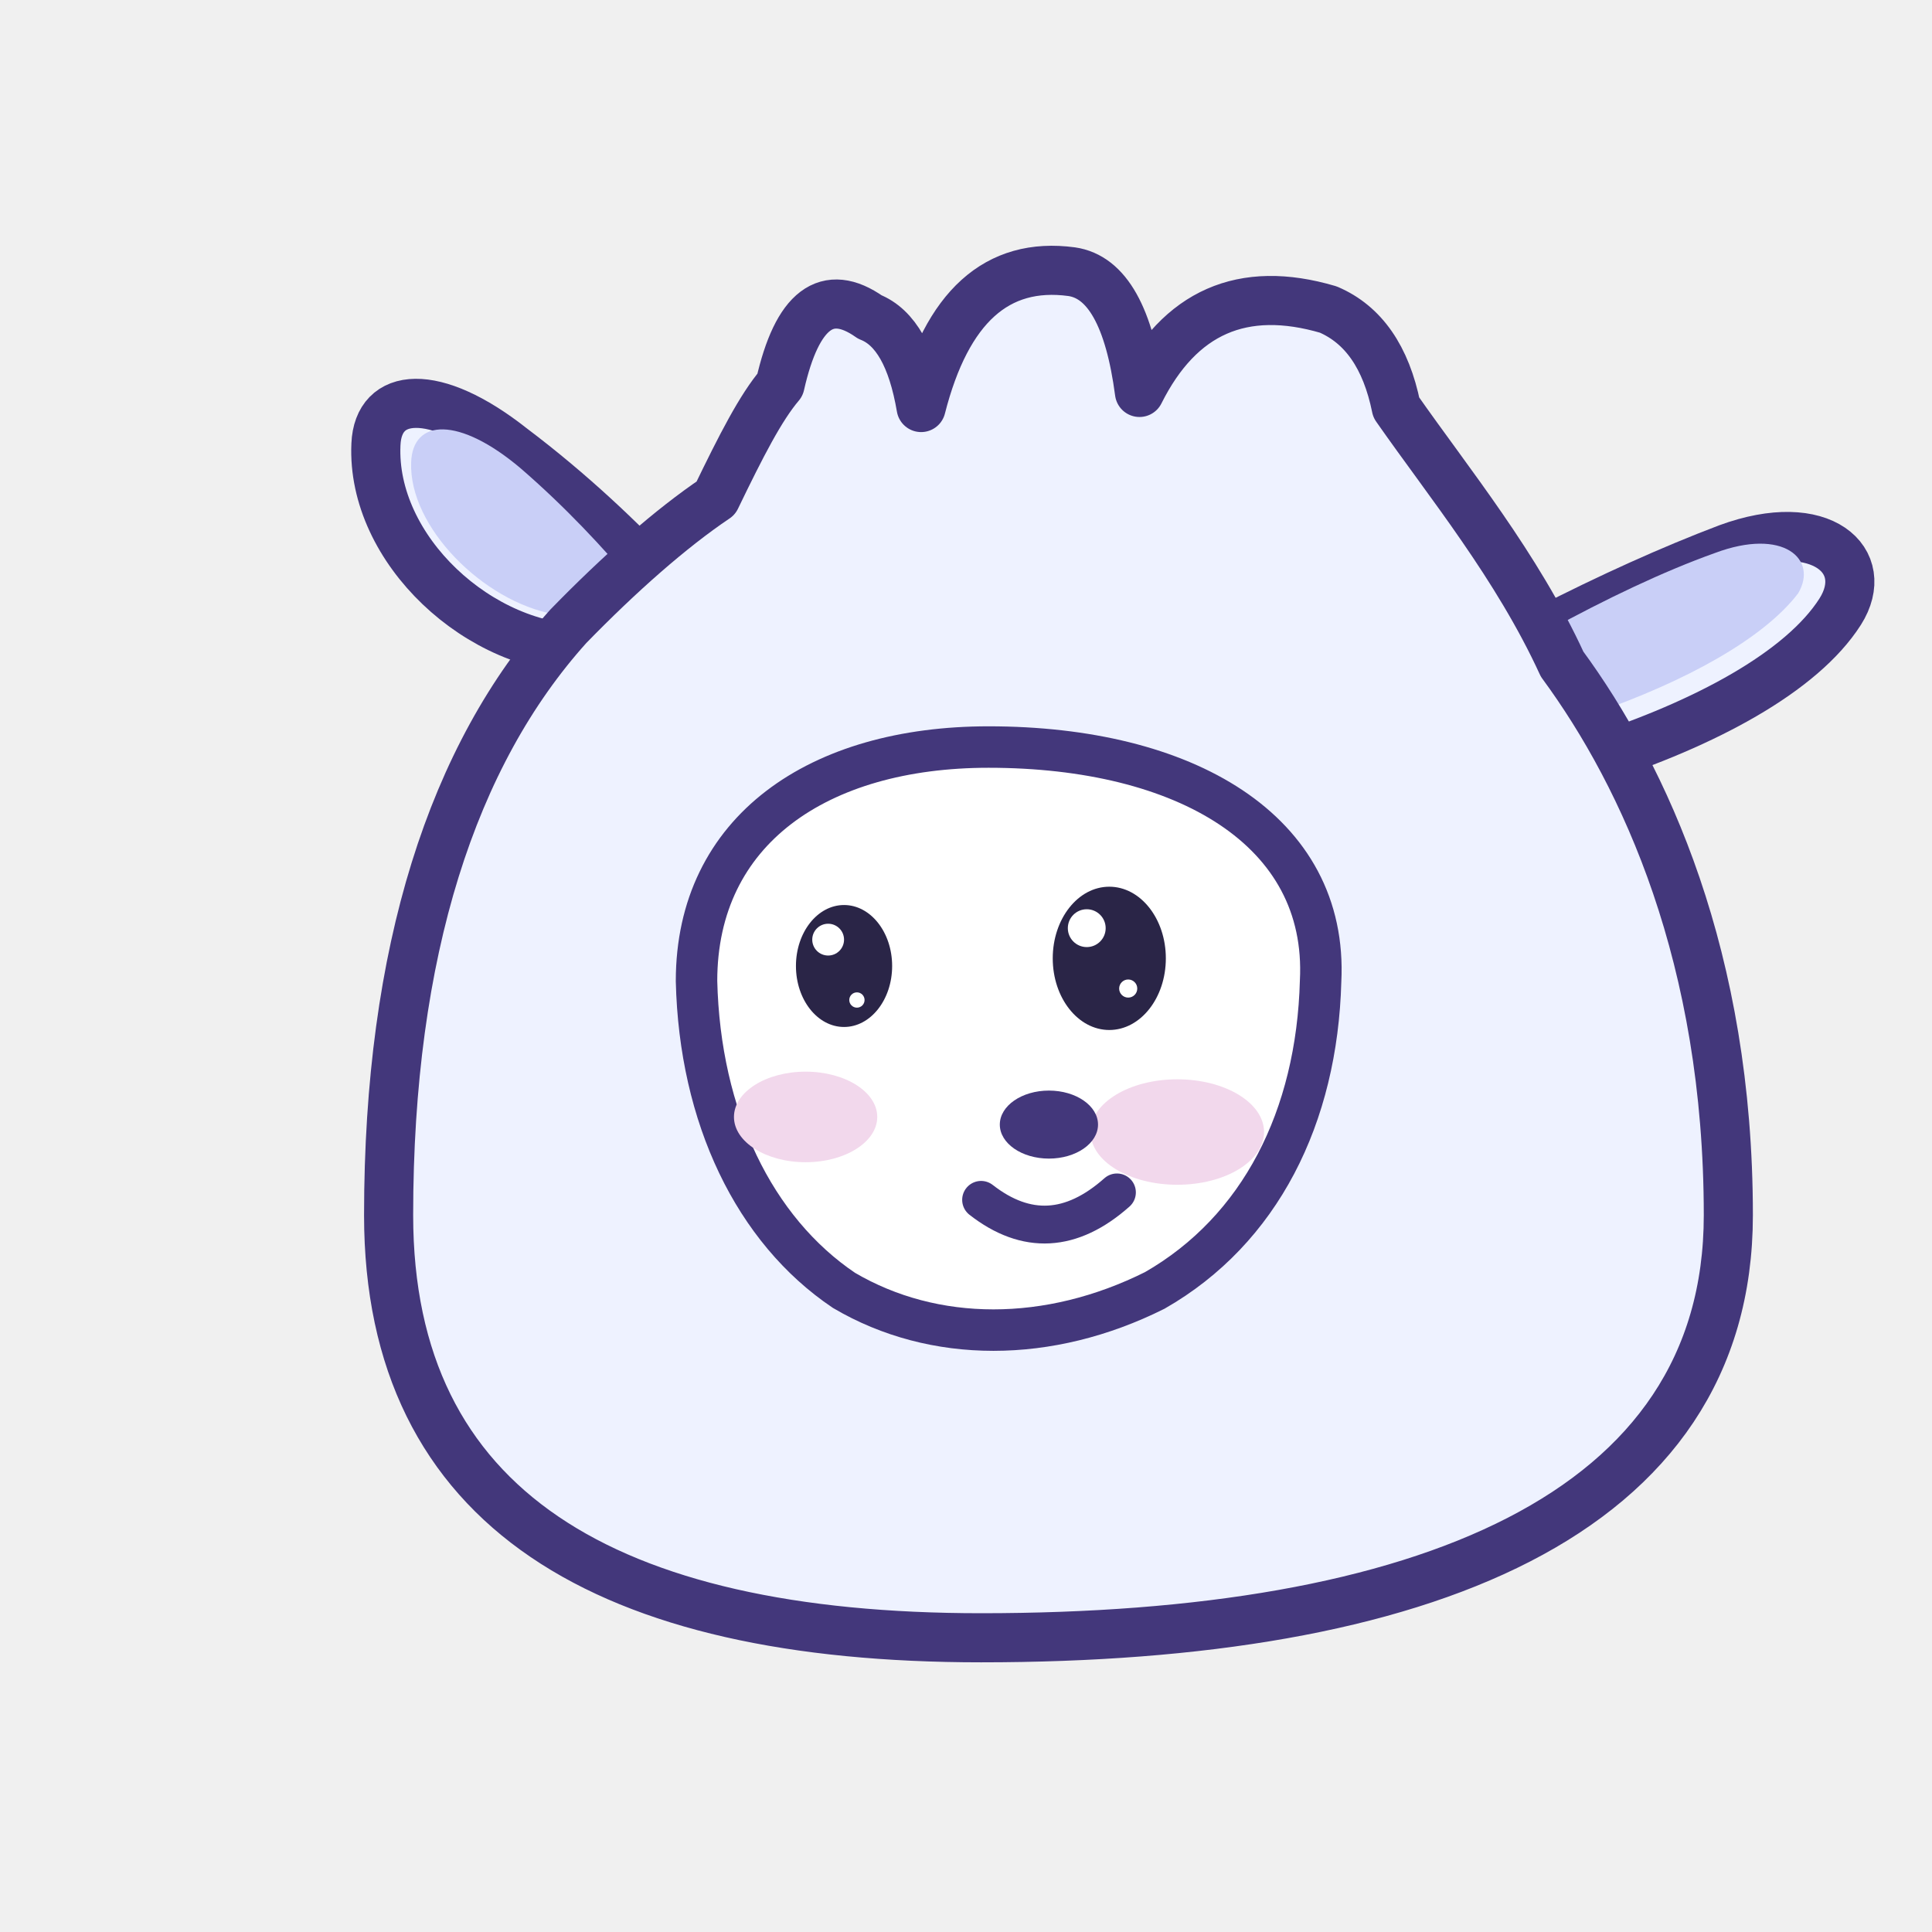
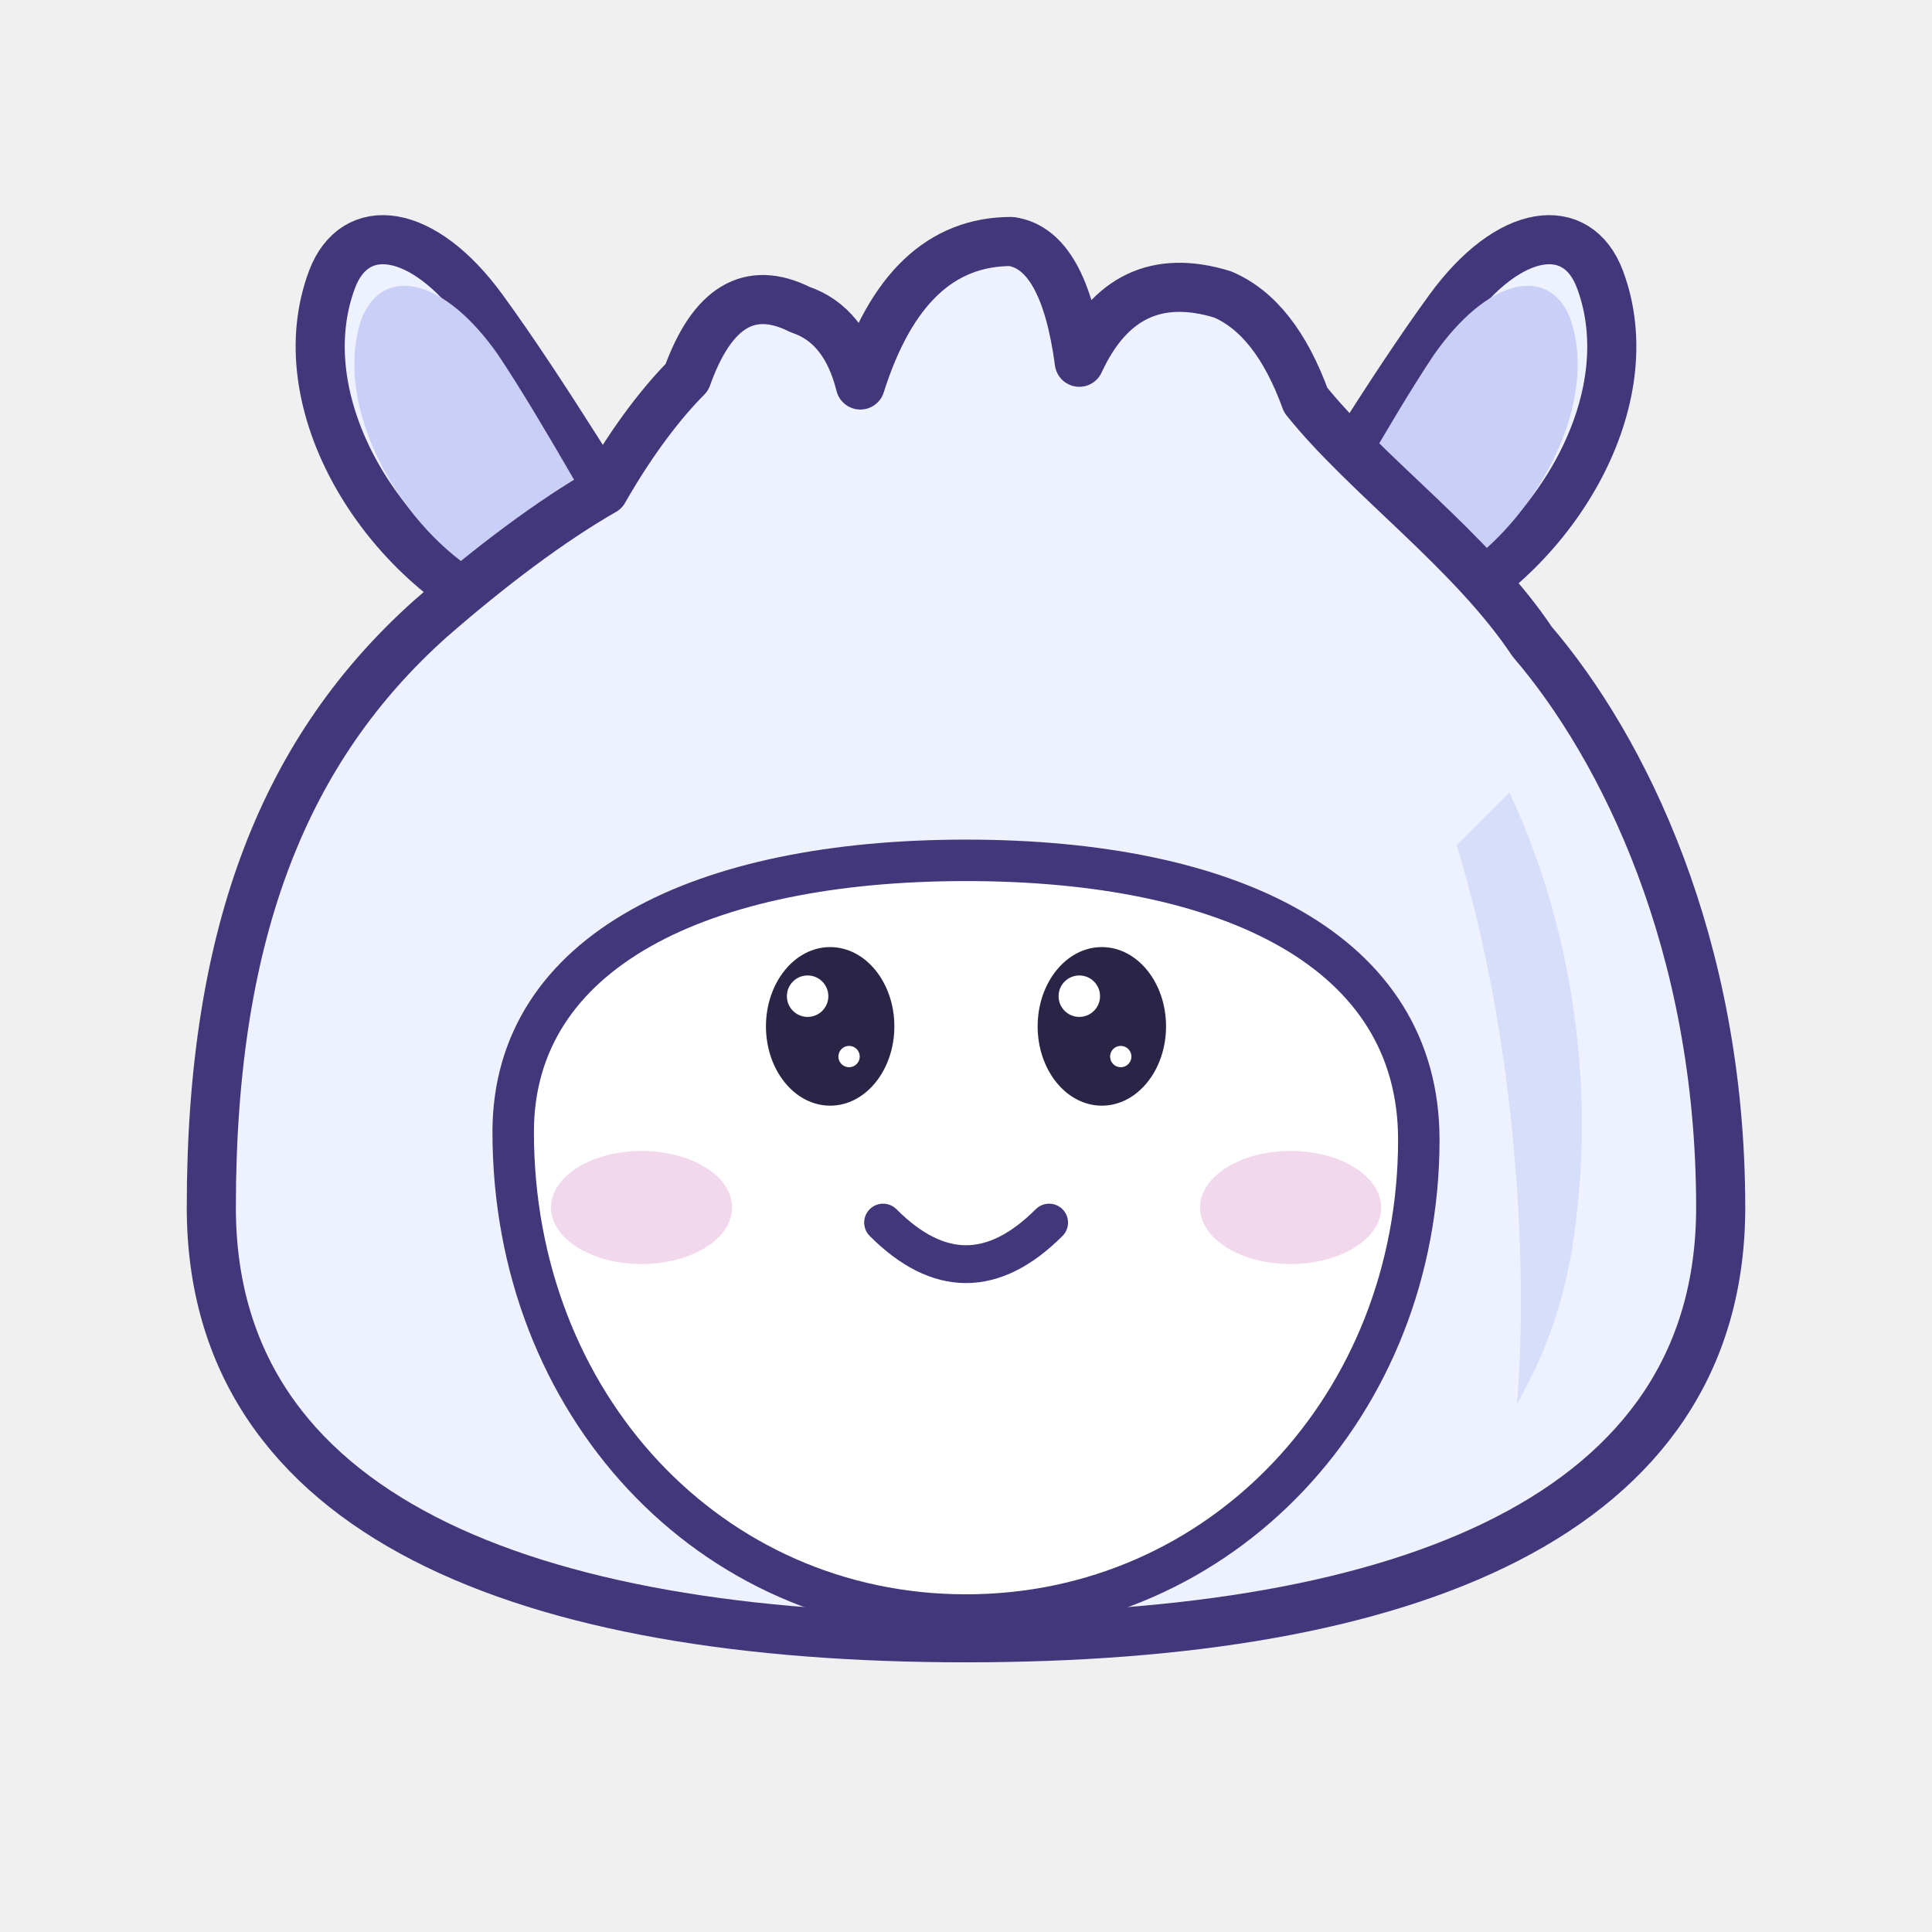
<svg xmlns="http://www.w3.org/2000/svg" viewBox="0 0 96 96">
-   <rect width="96" height="96" rx="22" fill="url(#brand)" />
-   <path d="M29.19 32.25 C23.85 32.32 18.44 27.29 18.68 22.08 C18.79 19.47 21.57 19.2 25.43 22.25 C28.39 24.48 30.89 26.87 32.79 28.9 C33.54 29.8 33.99 30.22 34.24 30.52 Z" fill="#EEF2FF" stroke="#43377B" stroke-width="2.44" stroke-linejoin="round" />
-   <path d="M62.25 40.5 C72.25 40.68 87.62 36.39 91.44 30.39 C93.03 27.88 90.53 25.52 85.84 27.25 C80.3 29.35 73.43 32.85 67.89 36.49 C66.02 37.77 64.2 38.86 63.07 39.54 C62.57 40 62.34 40.14 62.25 40.5 Z" fill="#EEF2FF" stroke="#43377B" stroke-width="2.44" stroke-linejoin="round" />
-   <path d="M27.54 30.52 C24.02 29.89 20.31 26.18 20.43 22.98 C20.5 20.79 22.82 20.69 25.87 23.27 C28.08 25.18 29.98 27.22 31.48 29.01 Z" fill="#C9CFF7" />
-   <path d="M65.98 37.95 C73.71 37.95 85.89 34.03 89.35 29.48 C90.35 27.79 88.62 26.2 85.21 27.48 C80.11 29.3 73.8 32.94 68.7 36.31 C67.11 37.27 66.02 37.77 65.98 37.95 Z" fill="#C9CFF7" />
-   <path d="M19.31 60.38 C19.31 47.25 22.5 37.5 28.24 31.12 C30.79 28.5 33.34 26.25 35.57 24.75 C36.84 22.12 37.8 20.25 38.76 19.12 Q40.03 13.5 43.22 15.75 Q45.13 16.5 45.77 20.25 Q47.68 12.75 53.25 13.5 Q55.88 13.88 56.62 19.5 Q59.62 13.5 66 15.38 Q68.62 16.5 69.38 20.25 C72 24 75.38 28.12 77.62 33 C81.75 38.62 85.88 47.62 85.88 60.38 C85.88 75.38 70.5 81.38 48.75 81.38 C30.15 81.38 19.31 75 19.31 60.38 Z" fill="#EEF2FF" stroke="#43377B" stroke-width="2.44" stroke-linejoin="round" />
-   <path d="M34.61 48.75 C34.61 41.25 40.67 37.12 49.12 37.12 C58.88 37.12 66 41.25 65.62 48.75 C65.44 55.5 62.62 61.12 57.38 64.12 C52.12 66.75 46.41 66.75 41.94 64.12 C37.48 61.12 34.77 55.5 34.61 48.75 Z" fill="#FFFFFF" stroke="#43377B" stroke-width="2.06" />
-   <ellipse cx="58.5" cy="56.25" rx="4.31" ry="2.62" fill="#F2D8EC" />
-   <ellipse cx="40.03" cy="55.5" rx="3.56" ry="2.25" fill="#F2D8EC" />
-   <ellipse cx="52.12" cy="55.88" rx="2.44" ry="1.69" fill="#43377B" />
-   <ellipse cx="55.12" cy="47.62" rx="2.81" ry="3.56" fill="#2A2547" />
-   <ellipse cx="41.94" cy="48" rx="2.39" ry="3.03" fill="#2A2547" />
-   <circle cx="54" cy="46.12" r="0.94" fill="#fff" />
-   <circle cx="56.06" cy="49.12" r="0.45" fill="#fff" />
-   <circle cx="41.15" cy="46.69" r="0.79" fill="#fff" />
-   <circle cx="42.58" cy="49.69" r="0.38" fill="#fff" />
-   <path d="M48.75 59.62 Q52.12 62.25 55.5 59.25" fill="none" stroke="#43377B" stroke-width="1.88" stroke-linecap="round" />
+   <path d="M24.75 30.38 C18.75 27.38 14.25 19.88 16.5 13.88 C17.63 10.88 21 11.25 24 15.38 C27 19.5 30.38 25.13 33 29.25 C33.94 30.56 34.5 31.31 34.88 31.69 Z" fill="#EEF2FF" stroke="#43377B" stroke-width="2.44" stroke-linejoin="round" />
+   <path d="M71.25 30.38 C77.25 27.38 81.75 19.88 79.5 13.88 C78.38 10.88 75 11.25 72 15.38 C69 19.5 65.63 25.13 63 29.25 C62.06 30.56 61.5 31.31 61.13 31.69 Z" fill="#EEF2FF" stroke="#43377B" stroke-width="2.44" stroke-linejoin="round" />
+   <path d="M23.25 28.13 C19.5 25.5 16.5 19.88 18 15.75 C19.13 13.13 22.13 13.88 24.75 17.63 C27 21 29.63 25.88 31.5 28.88 Z" fill="#C9CFF7" />
+   <path d="M72.75 28.13 C76.5 25.5 79.5 19.88 78 15.75 C76.88 13.13 73.88 13.88 71.25 17.63 C69 21 66.38 25.88 64.5 28.88 Z" fill="#C9CFF7" />
+   <path d="M10.5 60 C10.5 46.13 14.25 37.13 21.38 30.75 C24.38 28.13 27.38 25.88 30 24.38 C31.5 21.75 33 19.88 34.13 18.75 Q36 13.5 39.75 15.38 Q42 16.13 42.75 19.13 Q45 12 50.25 12 Q52.88 12.38 53.63 18 Q55.88 13.13 60.75 14.63 Q63.38 15.75 64.88 19.88 C67.88 23.63 73.13 27.38 76.13 31.88 C80.63 37.13 85.5 46.88 85.5 60 C85.5 75.38 69.75 81.38 48 81.38 C26.25 81.38 10.5 75.38 10.5 60 Z" fill="#EEF2FF" stroke="#43377B" stroke-width="2.44" stroke-linejoin="round" />
+   <path d="M75 39.38 C78 45.75 79.13 53.25 78.38 60 C78 64.13 76.88 67.13 75.38 69.75 C75.94 63 75.38 51.75 72.38 42 Z" fill="#D7DEFA" />
+   <path d="M25.5 56.25 C25.5 47.25 34.88 42.75 48 42.75 C61.13 42.75 70.5 47.25 70.5 56.63 C70.5 69.75 60.75 80.25 48 80.25 C35.25 80.25 25.5 69.75 25.5 56.25 Z" fill="#FFFFFF" stroke="#43377B" stroke-width="2.06" />
+   <ellipse cx="31.88" cy="60" rx="4.5" ry="2.81" fill="#F2D8EC" />
+   <ellipse cx="64.13" cy="60" rx="4.5" ry="2.81" fill="#F2D8EC" />
+   <ellipse cx="41.25" cy="51" rx="3.19" ry="3.94" fill="#2A2547" />
+   <ellipse cx="54.75" cy="51" rx="3.19" ry="3.94" fill="#2A2547" />
+   <circle cx="40.13" cy="49.5" r="1.03" fill="#fff" />
+   <circle cx="42.19" cy="52.5" r="0.53" fill="#fff" />
+   <circle cx="53.63" cy="49.5" r="1.03" fill="#fff" />
+   <circle cx="55.69" cy="52.5" r="0.53" fill="#fff" />
+   <path d="M43.88 60.75 Q48 64.88 52.13 60.75" fill="none" stroke="#43377B" stroke-width="1.88" stroke-linecap="round" />
</svg>
